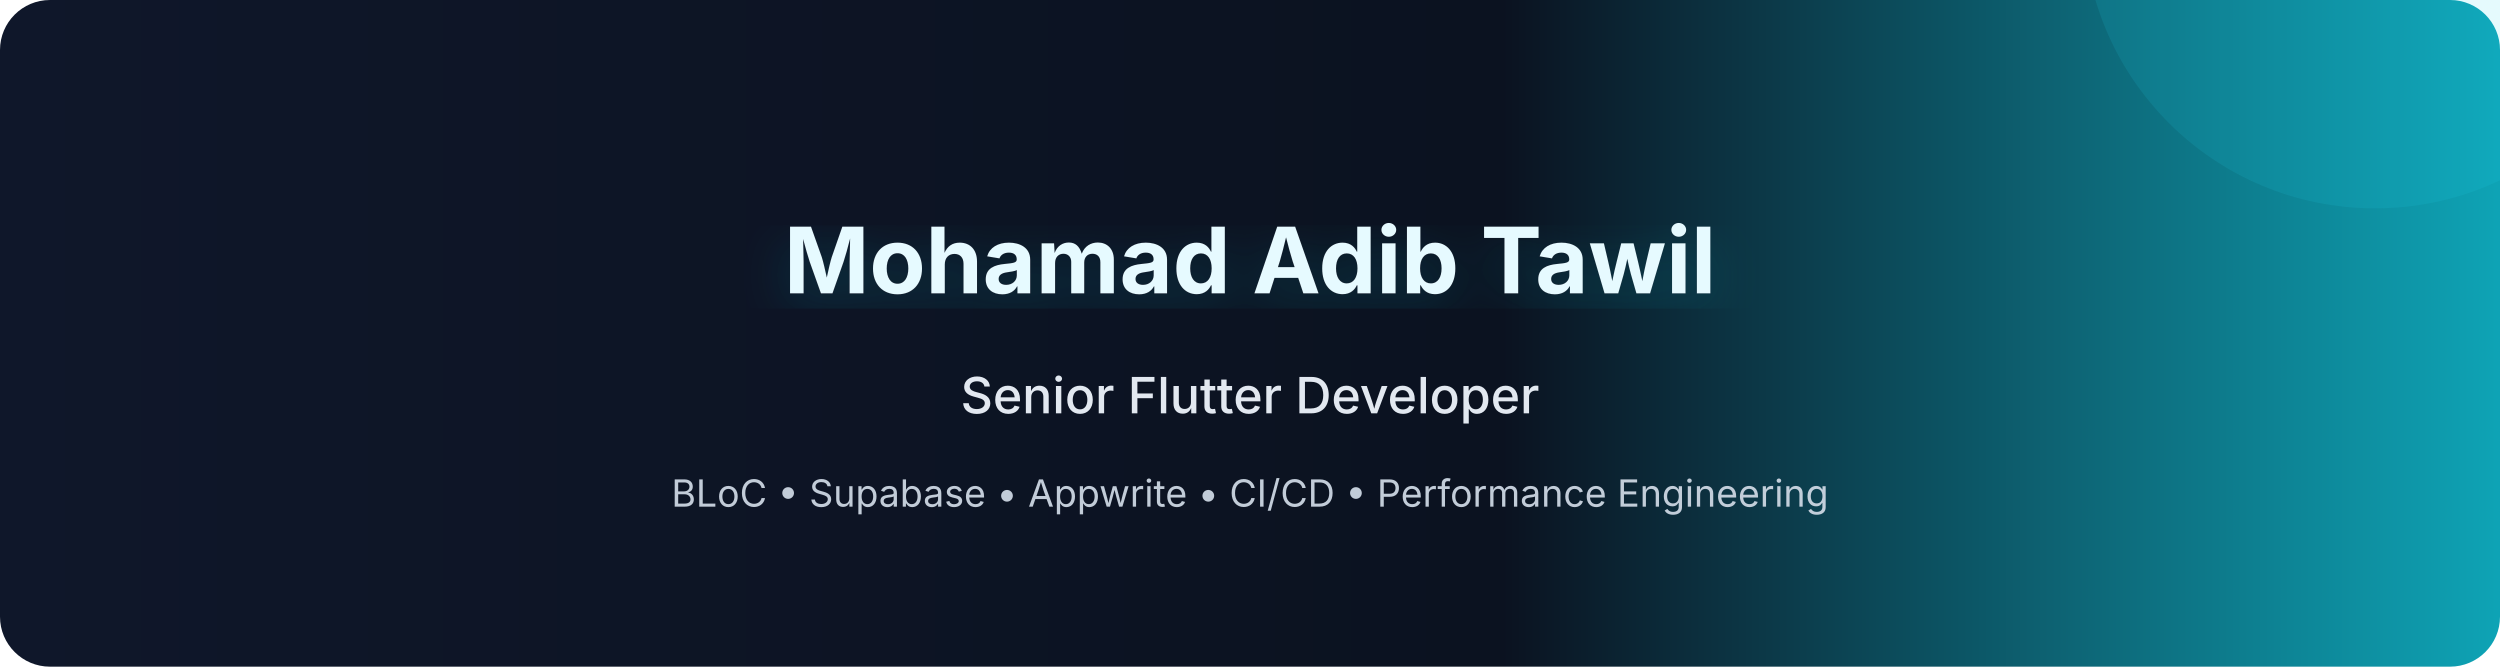
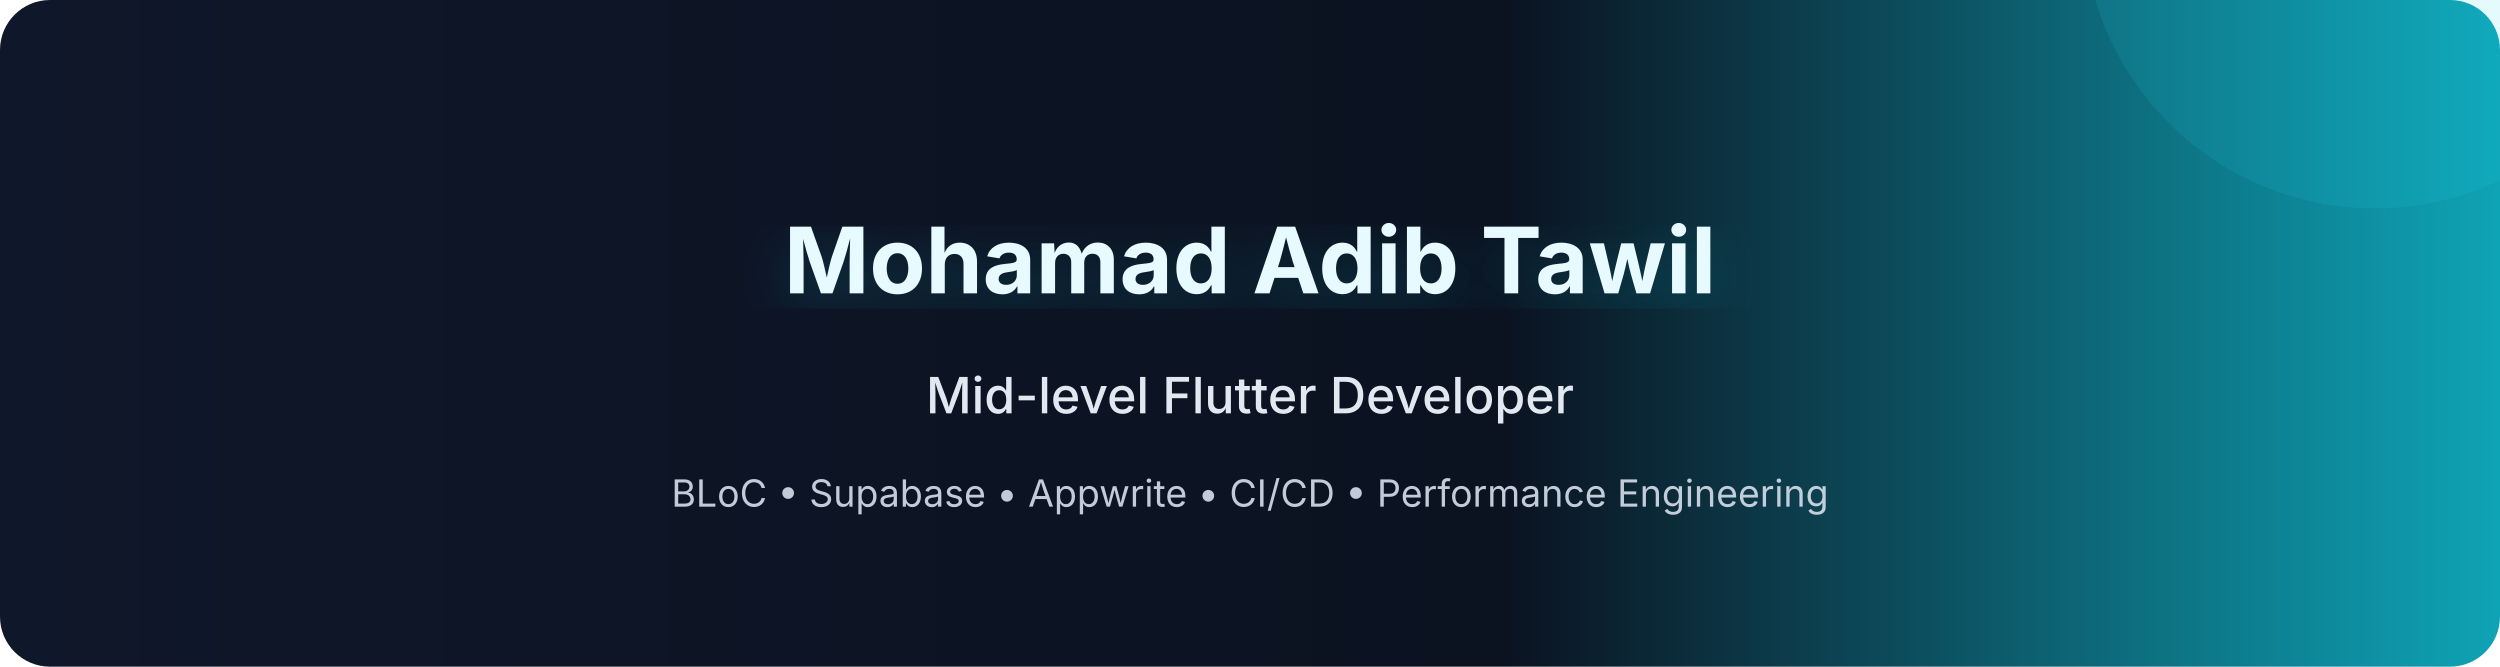
- <svg xmlns="http://www.w3.org/2000/svg" width="1200" height="320" viewBox="0 0 1200 320" fill="none" role="img" aria-label="Welcome banner: Mohamad Adib Tawil - Senior Flutter Developer">
+ <svg xmlns="http://www.w3.org/2000/svg" width="1200" height="320" viewBox="0 0 1200 320" fill="none" role="img" aria-label="Welcome banner: Mohamad Adib Tawil - Mid-level Flutter Developer">
  <defs>
    <linearGradient id="g" x1="0" y1="0" x2="1" y2="0">
      <stop offset="0%" stop-color="#0f172a" />
      <stop offset="60%" stop-color="#0b1220" />
      <stop offset="100%" stop-color="#0ea5b7" />
    </linearGradient>
    <filter id="shadow" x="-20%" y="-20%" width="140%" height="140%">
      <feDropShadow dx="0" dy="8" stdDeviation="12" flood-color="#0ea5b7" flood-opacity="0.25" />
    </filter>
  </defs>
  <rect x="0" y="0" width="1200" height="320" rx="24" ry="24" fill="url(#g)" />
  <circle cx="1140" cy="-40" r="140" fill="#22d3ee" opacity="0.12" />
  <text x="50%" y="44%" text-anchor="middle" font-family="Inter, Segoe UI, Roboto, Helvetica, Arial, sans-serif" font-size="44" font-weight="700" fill="#e6faff" filter="url(#shadow)">
    Mohamad Adib Tawil
  </text>
  <text x="50%" y="62%" text-anchor="middle" font-family="Inter, Segoe UI, Roboto, Helvetica, Arial, sans-serif" font-size="24" font-weight="500" fill="#e2e8f0">
-     Senior Flutter Developer
+     Mid-level Flutter Developer
  </text>
  <text x="50%" y="76%" text-anchor="middle" font-family="Inter, Segoe UI, Roboto, Helvetica, Arial, sans-serif" font-size="18" font-weight="400" fill="#cbd5e1" opacity="0.95">
    BLoC • Supabase • Appwrite • CI/CD • Performance Engineering
  </text>
</svg>
